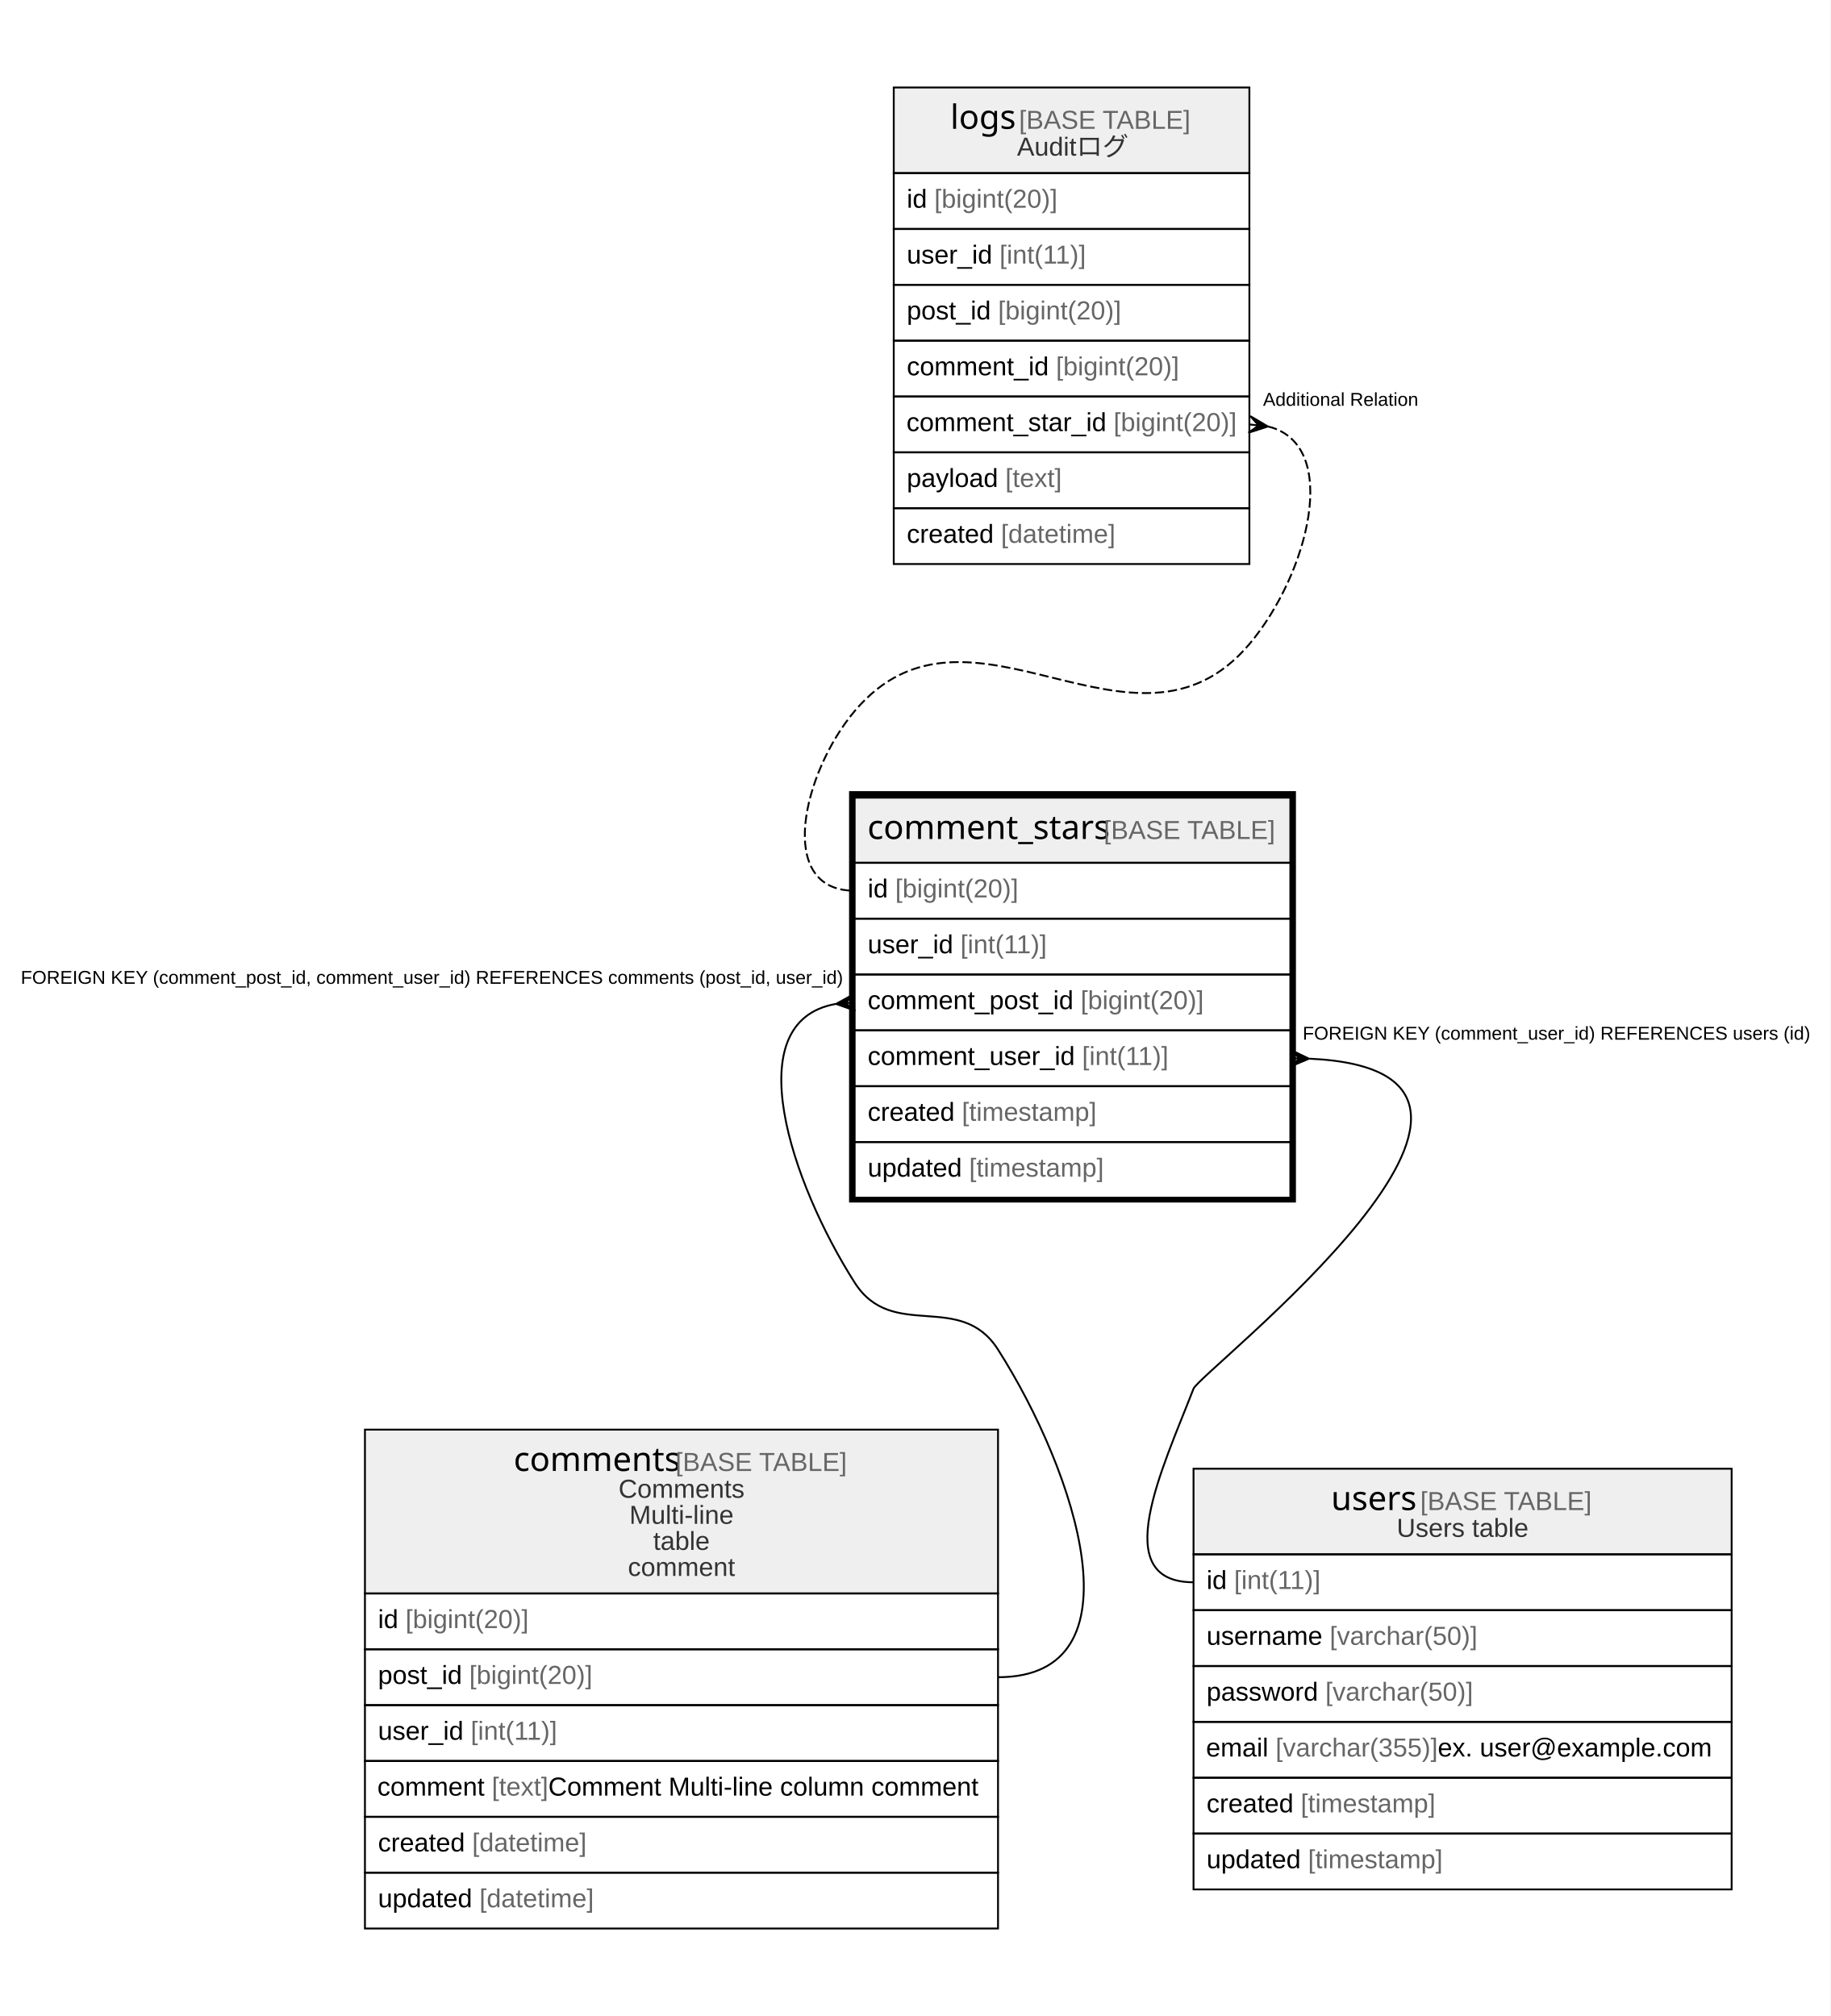
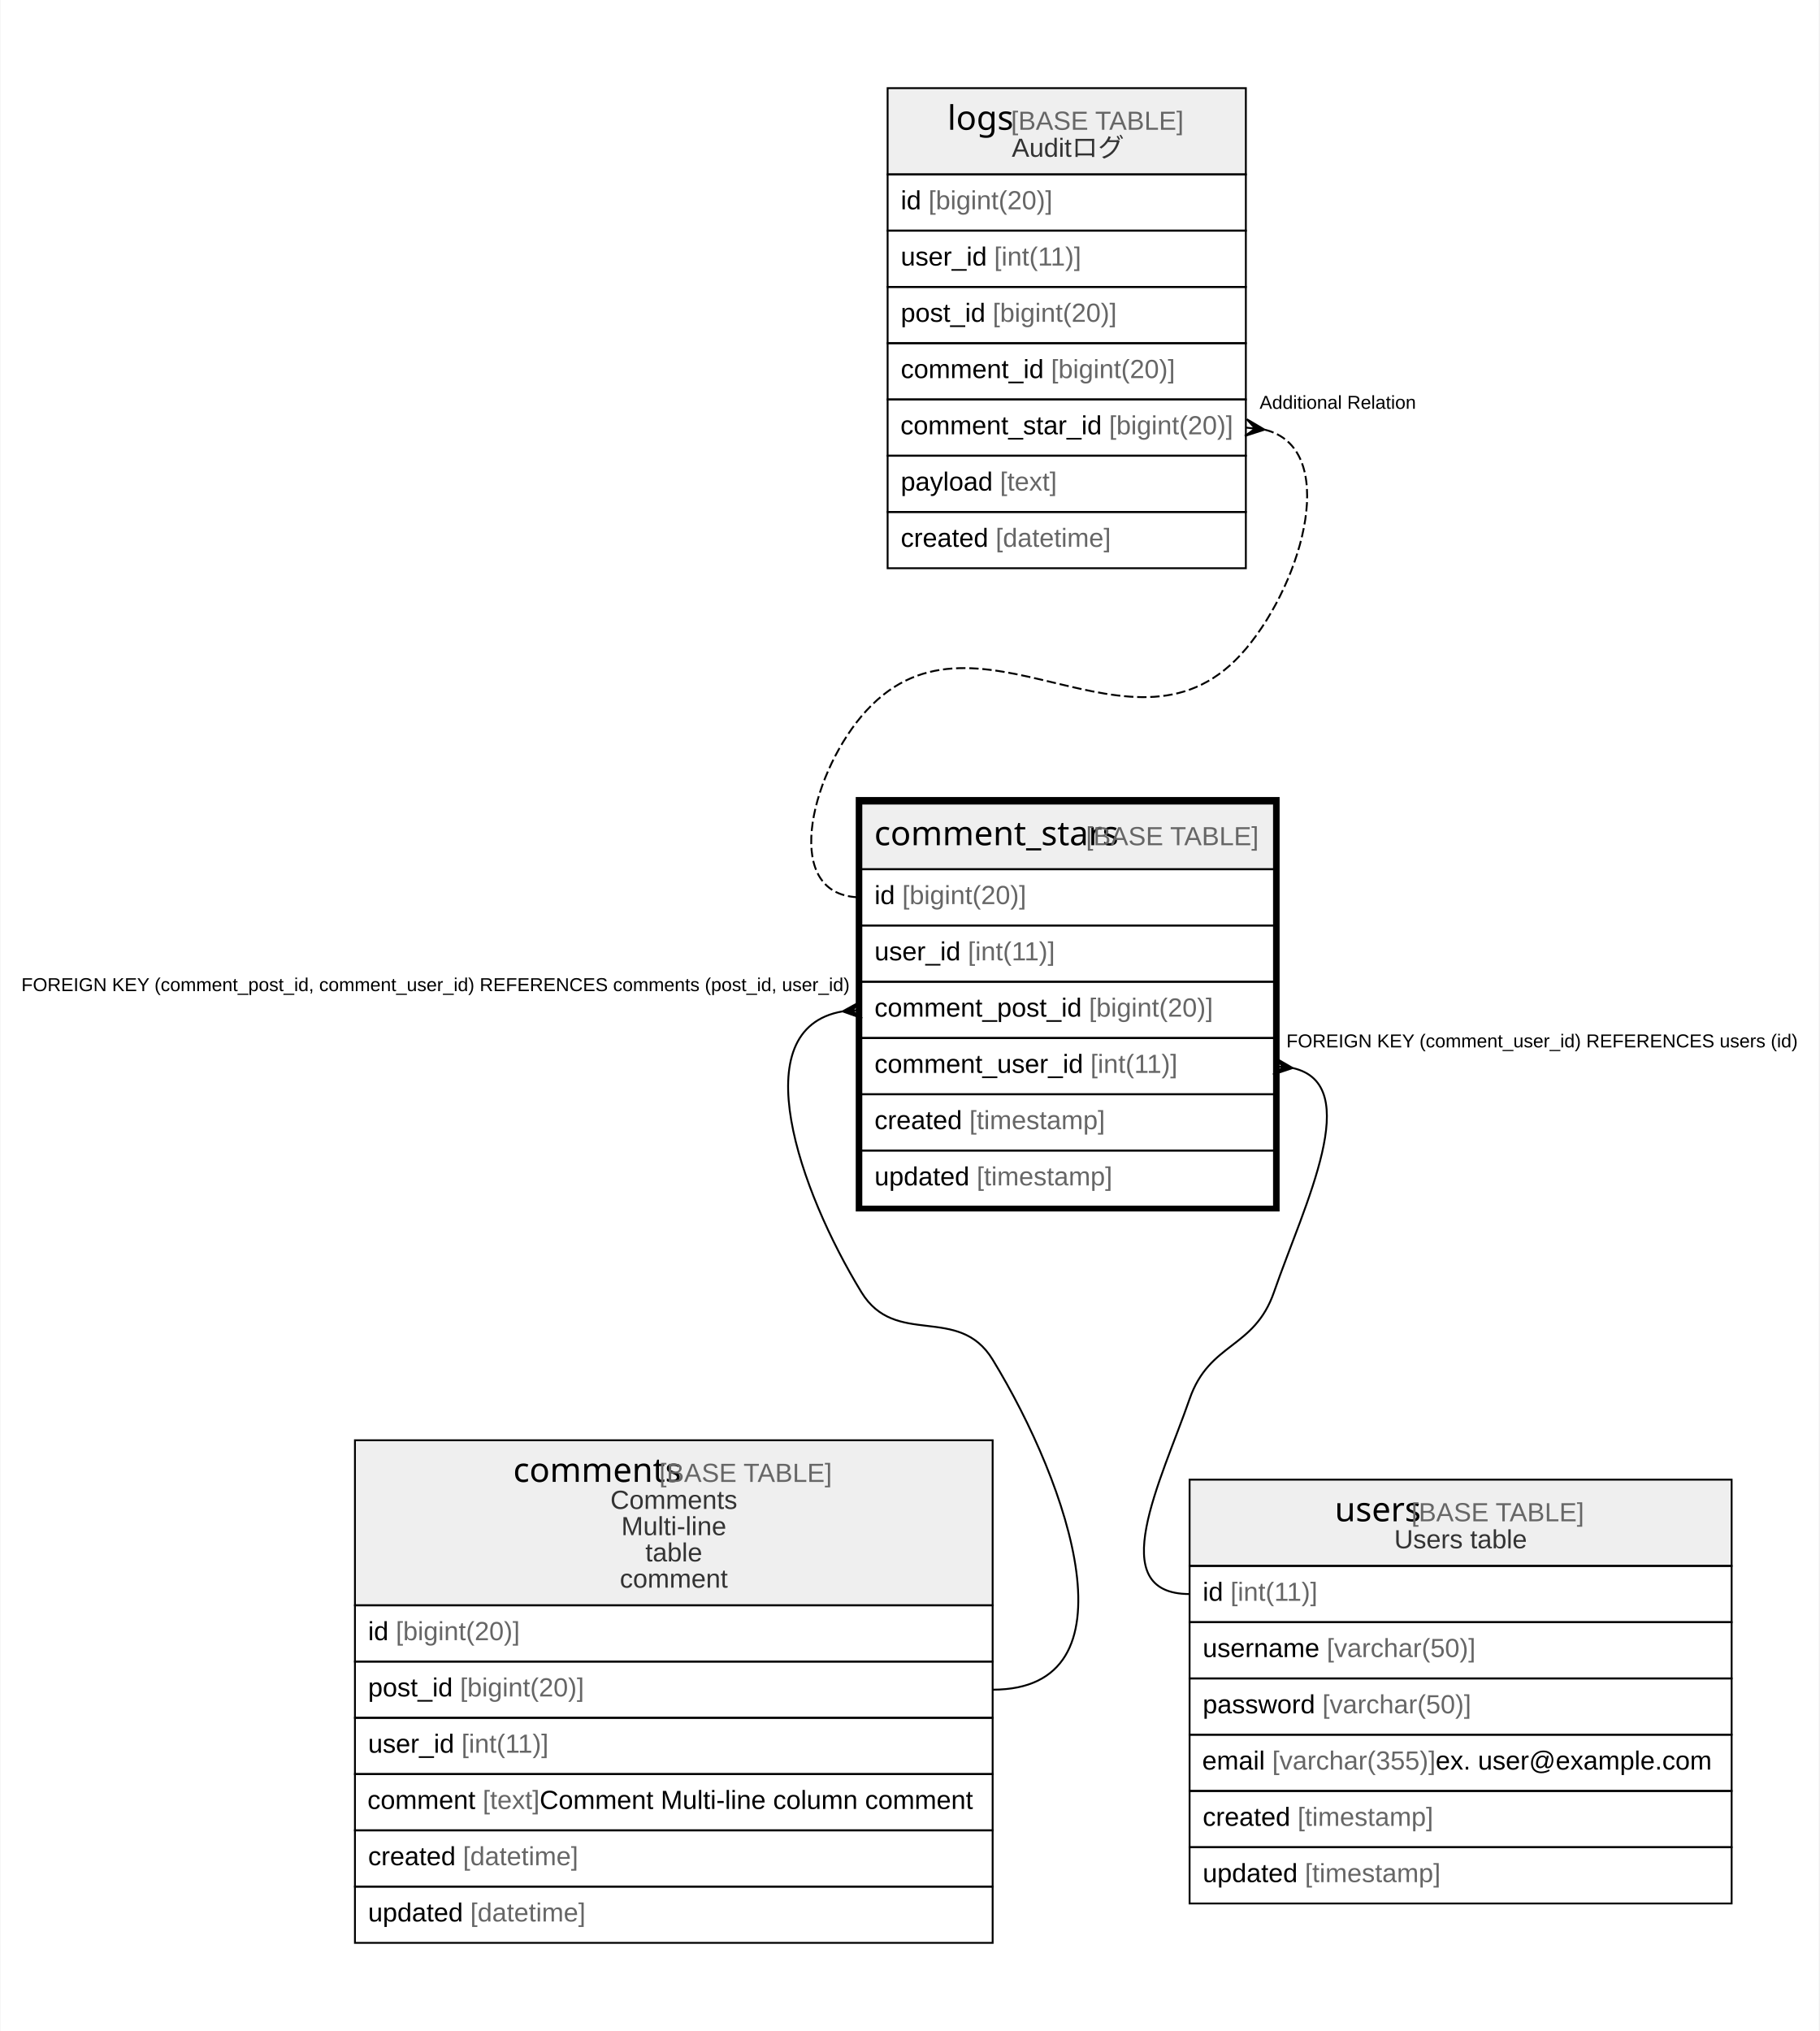
- <svg xmlns="http://www.w3.org/2000/svg" width="983pt" height="1083pt" viewBox="0.00 0.00 983.00 1083.00">
+ <svg xmlns="http://www.w3.org/2000/svg" width="970pt" height="1083pt" viewBox="0.00 0.00 969.50 1083.00">
  <g id="graph0" class="graph" transform="scale(1 1) rotate(0) translate(4 1079)">
-     <polygon fill="#ffffff" stroke="transparent" points="-4,4 -4,-1079 979,-1079 979,4 -4,4" />
+     <polygon fill="#ffffff" stroke="transparent" points="-4,4 -4,-1079 965.5,-1079 965.5,4 -4,4" />
    <g id="node1" class="node">
-       <polygon fill="#efefef" stroke="transparent" points="455,-615.5 455,-650.5 689,-650.5 689,-615.5 455,-615.5" />
-       <polygon fill="none" stroke="#000000" points="455,-615.5 455,-650.5 689,-650.5 689,-615.5 455,-615.5" />
-       <text text-anchor="start" x="461.867" y="-628.3" font-family="Arial Bold" font-size="18.00" fill="#000000">comment_stars</text>
-       <text text-anchor="start" x="584.879" y="-628.3" font-family="Arial" font-size="14.00" fill="#000000"> </text>
-       <text text-anchor="start" x="588.77" y="-628.3" font-family="Arial" font-size="14.00" fill="#666666">[BASE TABLE]</text>
-       <polygon fill="none" stroke="#000000" points="455,-585.5 455,-615.5 689,-615.5 689,-585.5 455,-585.5" />
+       <polygon fill="#efefef" stroke="transparent" points="455,-615.5 455,-650.5 675,-650.5 675,-615.5 455,-615.5" />
+       <polygon fill="none" stroke="#000000" points="455,-615.5 455,-650.5 675,-650.5 675,-615.5 455,-615.5" />
+       <text text-anchor="start" x="461.887" y="-628.3" font-family="Bold" font-size="18.00" fill="#000000">comment_stars</text>
+       <text text-anchor="start" x="570.859" y="-628.3" font-family="Arial" font-size="14.00" fill="#000000"> </text>
+       <text text-anchor="start" x="574.75" y="-628.3" font-family="Arial" font-size="14.00" fill="#666666">[BASE TABLE]</text>
+       <polygon fill="none" stroke="#000000" points="455,-585.5 455,-615.5 675,-615.5 675,-585.5 455,-585.5" />
      <text text-anchor="start" x="462" y="-596.9" font-family="Arial" font-size="14.00" fill="#000000">id </text>
      <text text-anchor="start" x="476.78" y="-596.9" font-family="Arial" font-size="14.00" fill="#666666">[bigint(20)]</text>
-       <polygon fill="none" stroke="#000000" points="455,-555.5 455,-585.5 689,-585.5 689,-555.5 455,-555.5" />
+       <polygon fill="none" stroke="#000000" points="455,-555.5 455,-585.5 675,-585.5 675,-555.5 455,-555.5" />
      <text text-anchor="start" x="462" y="-566.9" font-family="Arial" font-size="14.00" fill="#000000">user_id </text>
      <text text-anchor="start" x="511.788" y="-566.9" font-family="Arial" font-size="14.00" fill="#666666">[int(11)]</text>
-       <polygon fill="none" stroke="#000000" points="455,-525.5 455,-555.5 689,-555.5 689,-525.5 455,-525.5" />
+       <polygon fill="none" stroke="#000000" points="455,-525.5 455,-555.5 675,-555.5 675,-525.5 455,-525.5" />
      <text text-anchor="start" x="462" y="-536.9" font-family="Arial" font-size="14.00" fill="#000000">comment_post_id </text>
      <text text-anchor="start" x="576.36" y="-536.9" font-family="Arial" font-size="14.00" fill="#666666">[bigint(20)]</text>
-       <polygon fill="none" stroke="#000000" points="455,-495.5 455,-525.5 689,-525.5 689,-495.5 455,-495.5" />
+       <polygon fill="none" stroke="#000000" points="455,-495.5 455,-525.5 675,-525.5 675,-495.5 455,-495.5" />
      <text text-anchor="start" x="462" y="-506.9" font-family="Arial" font-size="14.00" fill="#000000">comment_user_id </text>
      <text text-anchor="start" x="577.13" y="-506.9" font-family="Arial" font-size="14.00" fill="#666666">[int(11)]</text>
-       <polygon fill="none" stroke="#000000" points="455,-465.5 455,-495.5 689,-495.5 689,-465.5 455,-465.5" />
+       <polygon fill="none" stroke="#000000" points="455,-465.5 455,-495.5 675,-495.5 675,-465.5 455,-465.5" />
      <text text-anchor="start" x="462" y="-476.9" font-family="Arial" font-size="14.00" fill="#000000">created </text>
      <text text-anchor="start" x="512.572" y="-476.9" font-family="Arial" font-size="14.00" fill="#666666">[timestamp]</text>
-       <polygon fill="none" stroke="#000000" points="455,-435.5 455,-465.5 689,-465.5 689,-435.5 455,-435.5" />
+       <polygon fill="none" stroke="#000000" points="455,-435.5 455,-465.5 675,-465.5 675,-435.5 455,-435.5" />
      <text text-anchor="start" x="462" y="-446.9" font-family="Arial" font-size="14.00" fill="#000000">updated </text>
      <text text-anchor="start" x="516.477" y="-446.9" font-family="Arial" font-size="14.00" fill="#666666">[timestamp]</text>
-       <polygon fill="none" stroke="#000000" stroke-width="3" points="453.5,-434.5 453.5,-652.5 690.5,-652.5 690.5,-434.5 453.5,-434.5" />
+       <polygon fill="none" stroke="#000000" stroke-width="3" points="453.5,-434.5 453.5,-652.5 676.5,-652.5 676.5,-434.5 453.5,-434.5" />
    </g>
    <g id="node3" class="node">
-       <polygon fill="#efefef" stroke="transparent" points="192,-223 192,-311 532,-311 532,-223 192,-223" />
-       <polygon fill="none" stroke="#000000" points="192,-223 192,-311 532,-311 532,-223 192,-223" />
-       <text text-anchor="start" x="271.87" y="-288.8" font-family="Arial Bold" font-size="18.00" fill="#000000">comments</text>
-       <text text-anchor="start" x="354.876" y="-288.8" font-family="Arial" font-size="14.00" fill="#000000"> </text>
-       <text text-anchor="start" x="358.766" y="-288.8" font-family="Arial" font-size="14.00" fill="#666666">[BASE TABLE]</text>
-       <text text-anchor="start" x="328.167" y="-274.4" font-family="Arial" font-size="14.00" fill="#333333">Comments</text>
-       <text text-anchor="start" x="334.007" y="-260.4" font-family="Arial" font-size="14.00" fill="#333333">Multi-line</text>
-       <text text-anchor="start" x="346.827" y="-246.4" font-family="Arial" font-size="14.00" fill="#333333">table</text>
-       <text text-anchor="start" x="333.22" y="-232.4" font-family="Arial" font-size="14.00" fill="#333333">comment</text>
-       <polygon fill="none" stroke="#000000" points="192,-193 192,-223 532,-223 532,-193 192,-193" />
-       <text text-anchor="start" x="199" y="-204.4" font-family="Arial" font-size="14.00" fill="#000000">id </text>
-       <text text-anchor="start" x="213.78" y="-204.4" font-family="Arial" font-size="14.00" fill="#666666">[bigint(20)]</text>
-       <polygon fill="none" stroke="#000000" points="192,-163 192,-193 532,-193 532,-163 192,-163" />
-       <text text-anchor="start" x="199" y="-174.4" font-family="Arial" font-size="14.00" fill="#000000">post_id </text>
-       <text text-anchor="start" x="248.018" y="-174.4" font-family="Arial" font-size="14.00" fill="#666666">[bigint(20)]</text>
-       <polygon fill="none" stroke="#000000" points="192,-133 192,-163 532,-163 532,-133 192,-133" />
-       <text text-anchor="start" x="199" y="-144.4" font-family="Arial" font-size="14.00" fill="#000000">user_id </text>
-       <text text-anchor="start" x="248.788" y="-144.4" font-family="Arial" font-size="14.00" fill="#666666">[int(11)]</text>
-       <polygon fill="none" stroke="#000000" points="192,-103 192,-133 532,-133 532,-103 192,-103" />
-       <text text-anchor="start" x="198.658" y="-114.4" font-family="Arial" font-size="14.00" fill="#000000">comment </text>
-       <text text-anchor="start" x="260.108" y="-114.4" font-family="Arial" font-size="14.00" fill="#666666">[text]</text>
-       <text text-anchor="start" x="290.453" y="-114.4" font-family="Arial" font-size="14.00" fill="#000000"> Comment Multi-line column comment</text>
-       <polygon fill="none" stroke="#000000" points="192,-73 192,-103 532,-103 532,-73 192,-73" />
-       <text text-anchor="start" x="199" y="-84.4" font-family="Arial" font-size="14.00" fill="#000000">created </text>
-       <text text-anchor="start" x="249.572" y="-84.4" font-family="Arial" font-size="14.00" fill="#666666">[datetime]</text>
-       <polygon fill="none" stroke="#000000" points="192,-43 192,-73 532,-73 532,-43 192,-43" />
-       <text text-anchor="start" x="199" y="-54.4" font-family="Arial" font-size="14.00" fill="#000000">updated </text>
-       <text text-anchor="start" x="253.477" y="-54.4" font-family="Arial" font-size="14.00" fill="#666666">[datetime]</text>
+       <polygon fill="#efefef" stroke="transparent" points="185,-223 185,-311 525,-311 525,-223 185,-223" />
+       <polygon fill="none" stroke="#000000" points="185,-223 185,-311 525,-311 525,-223 185,-223" />
+       <text text-anchor="start" x="269.38" y="-288.8" font-family="Bold" font-size="18.00" fill="#000000">comments</text>
+       <text text-anchor="start" x="343.367" y="-288.8" font-family="Arial" font-size="14.00" fill="#000000"> </text>
+       <text text-anchor="start" x="347.257" y="-288.8" font-family="Arial" font-size="14.00" fill="#666666">[BASE TABLE]</text>
+       <text text-anchor="start" x="321.167" y="-274.4" font-family="Arial" font-size="14.00" fill="#333333">Comments</text>
+       <text text-anchor="start" x="327.007" y="-260.4" font-family="Arial" font-size="14.00" fill="#333333">Multi-line</text>
+       <text text-anchor="start" x="339.827" y="-246.4" font-family="Arial" font-size="14.00" fill="#333333">table</text>
+       <text text-anchor="start" x="326.22" y="-232.4" font-family="Arial" font-size="14.00" fill="#333333">comment</text>
+       <polygon fill="none" stroke="#000000" points="185,-193 185,-223 525,-223 525,-193 185,-193" />
+       <text text-anchor="start" x="192" y="-204.4" font-family="Arial" font-size="14.00" fill="#000000">id </text>
+       <text text-anchor="start" x="206.78" y="-204.4" font-family="Arial" font-size="14.00" fill="#666666">[bigint(20)]</text>
+       <polygon fill="none" stroke="#000000" points="185,-163 185,-193 525,-193 525,-163 185,-163" />
+       <text text-anchor="start" x="192" y="-174.4" font-family="Arial" font-size="14.00" fill="#000000">post_id </text>
+       <text text-anchor="start" x="241.018" y="-174.4" font-family="Arial" font-size="14.00" fill="#666666">[bigint(20)]</text>
+       <polygon fill="none" stroke="#000000" points="185,-133 185,-163 525,-163 525,-133 185,-133" />
+       <text text-anchor="start" x="192" y="-144.4" font-family="Arial" font-size="14.00" fill="#000000">user_id </text>
+       <text text-anchor="start" x="241.788" y="-144.4" font-family="Arial" font-size="14.00" fill="#666666">[int(11)]</text>
+       <polygon fill="none" stroke="#000000" points="185,-103 185,-133 525,-133 525,-103 185,-103" />
+       <text text-anchor="start" x="191.658" y="-114.4" font-family="Arial" font-size="14.00" fill="#000000">comment </text>
+       <text text-anchor="start" x="253.108" y="-114.4" font-family="Arial" font-size="14.00" fill="#666666">[text]</text>
+       <text text-anchor="start" x="283.453" y="-114.4" font-family="Arial" font-size="14.00" fill="#000000"> Comment Multi-line column comment</text>
+       <polygon fill="none" stroke="#000000" points="185,-73 185,-103 525,-103 525,-73 185,-73" />
+       <text text-anchor="start" x="192" y="-84.4" font-family="Arial" font-size="14.00" fill="#000000">created </text>
+       <text text-anchor="start" x="242.572" y="-84.4" font-family="Arial" font-size="14.00" fill="#666666">[datetime]</text>
+       <polygon fill="none" stroke="#000000" points="185,-43 185,-73 525,-73 525,-43 185,-43" />
+       <text text-anchor="start" x="192" y="-54.4" font-family="Arial" font-size="14.00" fill="#000000">updated </text>
+       <text text-anchor="start" x="246.477" y="-54.4" font-family="Arial" font-size="14.00" fill="#666666">[datetime]</text>
    </g>
    <g id="edge2" class="edge">
-       <path fill="none" stroke="#000000" d="M444.889,-539.678C391.514,-530.324 421.053,-443.346 455,-390 475.282,-358.128 511.718,-385.872 532,-354 573.996,-288.007 610.222,-178 532,-178" />
-       <polygon fill="#000000" stroke="#000000" points="445.033,-539.689 454.635,-544.985 450.017,-540.095 455,-540.5 455,-540.5 455,-540.5 450.017,-540.095 455.365,-536.015 445.033,-539.689 445.033,-539.689" />
+       <path fill="none" stroke="#000000" d="M444.898,-539.683C391.625,-530.393 422.064,-443.975 455,-390 473.223,-360.137 506.777,-383.863 525,-354 565.745,-287.228 603.222,-178 525,-178" />
+       <polygon fill="#000000" stroke="#000000" points="445.033,-539.694 454.637,-544.985 450.016,-540.097 455,-540.5 455,-540.5 455,-540.5 450.016,-540.097 455.363,-536.015 445.033,-539.694 445.033,-539.694" />
      <text text-anchor="start" x="7.144" y="-550.5" font-family="Arial" font-size="10.00" fill="#000000">FOREIGN KEY (comment_post_id, comment_user_id) REFERENCES comments (post_id, user_id)</text>
    </g>
    <g id="node4" class="node">
-       <polygon fill="#efefef" stroke="transparent" points="637,-244 637,-290 926,-290 926,-244 637,-244" />
-       <polygon fill="none" stroke="#000000" points="637,-244 637,-290 926,-290 926,-244 637,-244" />
-       <text text-anchor="start" x="710.871" y="-267.8" font-family="Arial Bold" font-size="18.00" fill="#000000">users</text>
-       <text text-anchor="start" x="754.875" y="-267.8" font-family="Arial" font-size="14.00" fill="#000000"> </text>
-       <text text-anchor="start" x="758.766" y="-267.8" font-family="Arial" font-size="14.00" fill="#666666">[BASE TABLE]</text>
-       <text text-anchor="start" x="746.107" y="-253.4" font-family="Arial" font-size="14.00" fill="#333333">Users table</text>
-       <polygon fill="none" stroke="#000000" points="637,-214 637,-244 926,-244 926,-214 637,-214" />
-       <text text-anchor="start" x="644" y="-225.4" font-family="Arial" font-size="14.00" fill="#000000">id </text>
-       <text text-anchor="start" x="658.78" y="-225.4" font-family="Arial" font-size="14.00" fill="#666666">[int(11)]</text>
-       <polygon fill="none" stroke="#000000" points="637,-184 637,-214 926,-214 926,-184 637,-184" />
-       <text text-anchor="start" x="644" y="-195.4" font-family="Arial" font-size="14.00" fill="#000000">username </text>
-       <text text-anchor="start" x="710.125" y="-195.4" font-family="Arial" font-size="14.00" fill="#666666">[varchar(50)]</text>
-       <polygon fill="none" stroke="#000000" points="637,-154 637,-184 926,-184 926,-154 637,-154" />
-       <text text-anchor="start" x="644" y="-165.4" font-family="Arial" font-size="14.00" fill="#000000">password </text>
-       <text text-anchor="start" x="707.788" y="-165.4" font-family="Arial" font-size="14.00" fill="#666666">[varchar(50)]</text>
-       <polygon fill="none" stroke="#000000" points="637,-124 637,-154 926,-154 926,-124 637,-124" />
-       <text text-anchor="start" x="643.716" y="-135.4" font-family="Arial" font-size="14.00" fill="#000000">email </text>
-       <text text-anchor="start" x="681.045" y="-135.4" font-family="Arial" font-size="14.00" fill="#666666">[varchar(355)]</text>
-       <text text-anchor="start" x="768.164" y="-135.4" font-family="Arial" font-size="14.00" fill="#000000"> ex. user@example.com</text>
-       <polygon fill="none" stroke="#000000" points="637,-94 637,-124 926,-124 926,-94 637,-94" />
-       <text text-anchor="start" x="644" y="-105.4" font-family="Arial" font-size="14.00" fill="#000000">created </text>
-       <text text-anchor="start" x="694.572" y="-105.4" font-family="Arial" font-size="14.00" fill="#666666">[timestamp]</text>
-       <polygon fill="none" stroke="#000000" points="637,-64 637,-94 926,-94 926,-64 637,-64" />
-       <text text-anchor="start" x="644" y="-75.4" font-family="Arial" font-size="14.00" fill="#000000">updated </text>
-       <text text-anchor="start" x="698.477" y="-75.4" font-family="Arial" font-size="14.00" fill="#666666">[timestamp]</text>
+       <polygon fill="#efefef" stroke="transparent" points="630,-244 630,-290 919,-290 919,-244 630,-244" />
+       <polygon fill="none" stroke="#000000" points="630,-244 630,-290 919,-290 919,-244 630,-244" />
+       <text text-anchor="start" x="707.382" y="-267.8" font-family="Bold" font-size="18.00" fill="#000000">users</text>
+       <text text-anchor="start" x="744.365" y="-267.8" font-family="Arial" font-size="14.00" fill="#000000"> </text>
+       <text text-anchor="start" x="748.255" y="-267.8" font-family="Arial" font-size="14.00" fill="#666666">[BASE TABLE]</text>
+       <text text-anchor="start" x="739.107" y="-253.4" font-family="Arial" font-size="14.00" fill="#333333">Users table</text>
+       <polygon fill="none" stroke="#000000" points="630,-214 630,-244 919,-244 919,-214 630,-214" />
+       <text text-anchor="start" x="637" y="-225.4" font-family="Arial" font-size="14.00" fill="#000000">id </text>
+       <text text-anchor="start" x="651.78" y="-225.4" font-family="Arial" font-size="14.00" fill="#666666">[int(11)]</text>
+       <polygon fill="none" stroke="#000000" points="630,-184 630,-214 919,-214 919,-184 630,-184" />
+       <text text-anchor="start" x="637" y="-195.4" font-family="Arial" font-size="14.00" fill="#000000">username </text>
+       <text text-anchor="start" x="703.125" y="-195.4" font-family="Arial" font-size="14.00" fill="#666666">[varchar(50)]</text>
+       <polygon fill="none" stroke="#000000" points="630,-154 630,-184 919,-184 919,-154 630,-154" />
+       <text text-anchor="start" x="637" y="-165.4" font-family="Arial" font-size="14.00" fill="#000000">password </text>
+       <text text-anchor="start" x="700.788" y="-165.4" font-family="Arial" font-size="14.00" fill="#666666">[varchar(50)]</text>
+       <polygon fill="none" stroke="#000000" points="630,-124 630,-154 919,-154 919,-124 630,-124" />
+       <text text-anchor="start" x="636.716" y="-135.4" font-family="Arial" font-size="14.00" fill="#000000">email </text>
+       <text text-anchor="start" x="674.045" y="-135.4" font-family="Arial" font-size="14.00" fill="#666666">[varchar(355)]</text>
+       <text text-anchor="start" x="761.164" y="-135.4" font-family="Arial" font-size="14.00" fill="#000000"> ex. user@example.com</text>
+       <polygon fill="none" stroke="#000000" points="630,-94 630,-124 919,-124 919,-94 630,-94" />
+       <text text-anchor="start" x="637" y="-105.4" font-family="Arial" font-size="14.00" fill="#000000">created </text>
+       <text text-anchor="start" x="687.572" y="-105.4" font-family="Arial" font-size="14.00" fill="#666666">[timestamp]</text>
+       <polygon fill="none" stroke="#000000" points="630,-64 630,-94 919,-94 919,-64 630,-64" />
+       <text text-anchor="start" x="637" y="-75.4" font-family="Arial" font-size="14.00" fill="#000000">updated </text>
+       <text text-anchor="start" x="691.477" y="-75.4" font-family="Arial" font-size="14.00" fill="#666666">[timestamp]</text>
    </g>
    <g id="edge3" class="edge">
-       <path fill="none" stroke="#000000" d="M699.442,-510.27C849.967,-503.345 640.514,-342.067 637,-333 620.295,-289.902 590.778,-229 637,-229" />
-       <polygon fill="#000000" stroke="#000000" points="698.998,-510.28 688.901,-506.001 693.999,-510.39 689,-510.5 689,-510.5 689,-510.5 693.999,-510.39 689.099,-514.999 698.998,-510.28 698.998,-510.28" />
-       <text text-anchor="start" x="695.609" y="-520.5" font-family="Arial" font-size="10.00" fill="#000000">FOREIGN KEY (comment_user_id) REFERENCES users (id)</text>
+       <path fill="none" stroke="#000000" d="M685.006,-509.494C723.585,-500.765 691.329,-437.036 675,-390 664.414,-359.509 640.586,-363.491 630,-333 614.841,-289.334 583.778,-229 630,-229" />
+       <polygon fill="#000000" stroke="#000000" points="684.95,-509.5 674.55,-506.023 679.975,-510 675,-510.5 675,-510.5 675,-510.5 679.975,-510 675.45,-514.977 684.95,-509.5 684.95,-509.5" />
+       <text text-anchor="start" x="681.609" y="-520.5" font-family="Arial" font-size="10.00" fill="#000000">FOREIGN KEY (comment_user_id) REFERENCES users (id)</text>
    </g>
    <g id="node2" class="node">
-       <polygon fill="#efefef" stroke="transparent" points="476,-986 476,-1032 667,-1032 667,-986 476,-986" />
-       <polygon fill="none" stroke="#000000" points="476,-986 476,-1032 667,-1032 667,-986 476,-986" />
-       <text text-anchor="start" x="506.37" y="-1009.8" font-family="Arial Bold" font-size="18.00" fill="#000000">logs</text>
-       <text text-anchor="start" x="539.376" y="-1009.8" font-family="Arial" font-size="14.00" fill="#000000"> </text>
-       <text text-anchor="start" x="543.267" y="-1009.8" font-family="Arial" font-size="14.00" fill="#666666">[BASE TABLE]</text>
-       <text text-anchor="start" x="542.206" y="-995.4" font-family="Arial" font-size="14.00" fill="#333333">Auditログ</text>
-       <polygon fill="none" stroke="#000000" points="476,-956 476,-986 667,-986 667,-956 476,-956" />
-       <text text-anchor="start" x="483" y="-967.4" font-family="Arial" font-size="14.00" fill="#000000">id </text>
-       <text text-anchor="start" x="497.78" y="-967.4" font-family="Arial" font-size="14.00" fill="#666666">[bigint(20)]</text>
-       <polygon fill="none" stroke="#000000" points="476,-926 476,-956 667,-956 667,-926 476,-926" />
-       <text text-anchor="start" x="483" y="-937.4" font-family="Arial" font-size="14.00" fill="#000000">user_id </text>
-       <text text-anchor="start" x="532.788" y="-937.4" font-family="Arial" font-size="14.00" fill="#666666">[int(11)]</text>
-       <polygon fill="none" stroke="#000000" points="476,-896 476,-926 667,-926 667,-896 476,-896" />
-       <text text-anchor="start" x="483" y="-907.4" font-family="Arial" font-size="14.00" fill="#000000">post_id </text>
-       <text text-anchor="start" x="532.018" y="-907.4" font-family="Arial" font-size="14.00" fill="#666666">[bigint(20)]</text>
-       <polygon fill="none" stroke="#000000" points="476,-866 476,-896 667,-896 667,-866 476,-866" />
-       <text text-anchor="start" x="483" y="-877.4" font-family="Arial" font-size="14.00" fill="#000000">comment_id </text>
-       <text text-anchor="start" x="563.122" y="-877.4" font-family="Arial" font-size="14.00" fill="#666666">[bigint(20)]</text>
-       <polygon fill="none" stroke="#000000" points="476,-836 476,-866 667,-866 667,-836 476,-836" />
-       <text text-anchor="start" x="482.821" y="-847.4" font-family="Arial" font-size="14.00" fill="#000000">comment_star_id </text>
-       <text text-anchor="start" x="594.06" y="-847.4" font-family="Arial" font-size="14.00" fill="#666666">[bigint(20)]</text>
-       <polygon fill="none" stroke="#000000" points="476,-806 476,-836 667,-836 667,-806 476,-806" />
-       <text text-anchor="start" x="483" y="-817.4" font-family="Arial" font-size="14.00" fill="#000000">payload </text>
-       <text text-anchor="start" x="535.91" y="-817.4" font-family="Arial" font-size="14.00" fill="#666666">[text]</text>
-       <polygon fill="none" stroke="#000000" points="476,-776 476,-806 667,-806 667,-776 476,-776" />
-       <text text-anchor="start" x="483" y="-787.4" font-family="Arial" font-size="14.00" fill="#000000">created </text>
-       <text text-anchor="start" x="533.572" y="-787.4" font-family="Arial" font-size="14.00" fill="#666666">[datetime]</text>
+       <polygon fill="#efefef" stroke="transparent" points="469,-986 469,-1032 660,-1032 660,-986 469,-986" />
+       <polygon fill="none" stroke="#000000" points="469,-986 469,-1032 660,-1032 660,-986 469,-986" />
+       <text text-anchor="start" x="500.872" y="-1009.8" font-family="Bold" font-size="18.00" fill="#000000">logs</text>
+       <text text-anchor="start" x="530.874" y="-1009.8" font-family="Arial" font-size="14.00" fill="#000000"> </text>
+       <text text-anchor="start" x="534.765" y="-1009.8" font-family="Arial" font-size="14.00" fill="#666666">[BASE TABLE]</text>
+       <text text-anchor="start" x="535.206" y="-995.4" font-family="Arial" font-size="14.00" fill="#333333">Auditログ</text>
+       <polygon fill="none" stroke="#000000" points="469,-956 469,-986 660,-986 660,-956 469,-956" />
+       <text text-anchor="start" x="476" y="-967.4" font-family="Arial" font-size="14.00" fill="#000000">id </text>
+       <text text-anchor="start" x="490.78" y="-967.4" font-family="Arial" font-size="14.00" fill="#666666">[bigint(20)]</text>
+       <polygon fill="none" stroke="#000000" points="469,-926 469,-956 660,-956 660,-926 469,-926" />
+       <text text-anchor="start" x="476" y="-937.4" font-family="Arial" font-size="14.00" fill="#000000">user_id </text>
+       <text text-anchor="start" x="525.788" y="-937.4" font-family="Arial" font-size="14.00" fill="#666666">[int(11)]</text>
+       <polygon fill="none" stroke="#000000" points="469,-896 469,-926 660,-926 660,-896 469,-896" />
+       <text text-anchor="start" x="476" y="-907.4" font-family="Arial" font-size="14.00" fill="#000000">post_id </text>
+       <text text-anchor="start" x="525.018" y="-907.4" font-family="Arial" font-size="14.00" fill="#666666">[bigint(20)]</text>
+       <polygon fill="none" stroke="#000000" points="469,-866 469,-896 660,-896 660,-866 469,-866" />
+       <text text-anchor="start" x="476" y="-877.4" font-family="Arial" font-size="14.00" fill="#000000">comment_id </text>
+       <text text-anchor="start" x="556.122" y="-877.4" font-family="Arial" font-size="14.00" fill="#666666">[bigint(20)]</text>
+       <polygon fill="none" stroke="#000000" points="469,-836 469,-866 660,-866 660,-836 469,-836" />
+       <text text-anchor="start" x="475.821" y="-847.4" font-family="Arial" font-size="14.00" fill="#000000">comment_star_id </text>
+       <text text-anchor="start" x="587.06" y="-847.4" font-family="Arial" font-size="14.00" fill="#666666">[bigint(20)]</text>
+       <polygon fill="none" stroke="#000000" points="469,-806 469,-836 660,-836 660,-806 469,-806" />
+       <text text-anchor="start" x="476" y="-817.4" font-family="Arial" font-size="14.00" fill="#000000">payload </text>
+       <text text-anchor="start" x="528.91" y="-817.4" font-family="Arial" font-size="14.00" fill="#666666">[text]</text>
+       <polygon fill="none" stroke="#000000" points="469,-776 469,-806 660,-806 660,-776 469,-776" />
+       <text text-anchor="start" x="476" y="-787.4" font-family="Arial" font-size="14.00" fill="#000000">created </text>
+       <text text-anchor="start" x="526.572" y="-787.4" font-family="Arial" font-size="14.00" fill="#666666">[datetime]</text>
    </g>
    <g id="edge1" class="edge">
-       <path fill="none" stroke="#000000" stroke-dasharray="5,2" d="M677.028,-849.884C716.753,-840.228 698.458,-770.251 667,-733 605.337,-659.983 516.663,-770.017 455,-697 427.328,-664.233 412.111,-600.5 455,-600.5" />
-       <polygon fill="#000000" stroke="#000000" points="676.939,-849.894 666.502,-846.528 671.969,-850.447 667,-851 667,-851 667,-851 671.969,-850.447 667.498,-855.472 676.939,-849.894 676.939,-849.894" />
-       <text text-anchor="start" x="674.324" y="-861" font-family="Arial" font-size="10.00" fill="#000000">Additional Relation</text>
+       <path fill="none" stroke="#000000" stroke-dasharray="5,2" d="M670.027,-849.886C709.738,-840.24 691.353,-770.339 660,-733 600.514,-662.158 514.486,-767.842 455,-697 427.42,-664.155 412.111,-600.5 455,-600.5" />
+       <polygon fill="#000000" stroke="#000000" points="669.939,-849.895 659.503,-846.528 664.969,-850.448 660,-851 660,-851 660,-851 664.969,-850.448 660.497,-855.472 669.939,-849.895 669.939,-849.895" />
+       <text text-anchor="start" x="667.324" y="-861" font-family="Arial" font-size="10.00" fill="#000000">Additional Relation</text>
    </g>
  </g>
</svg>
